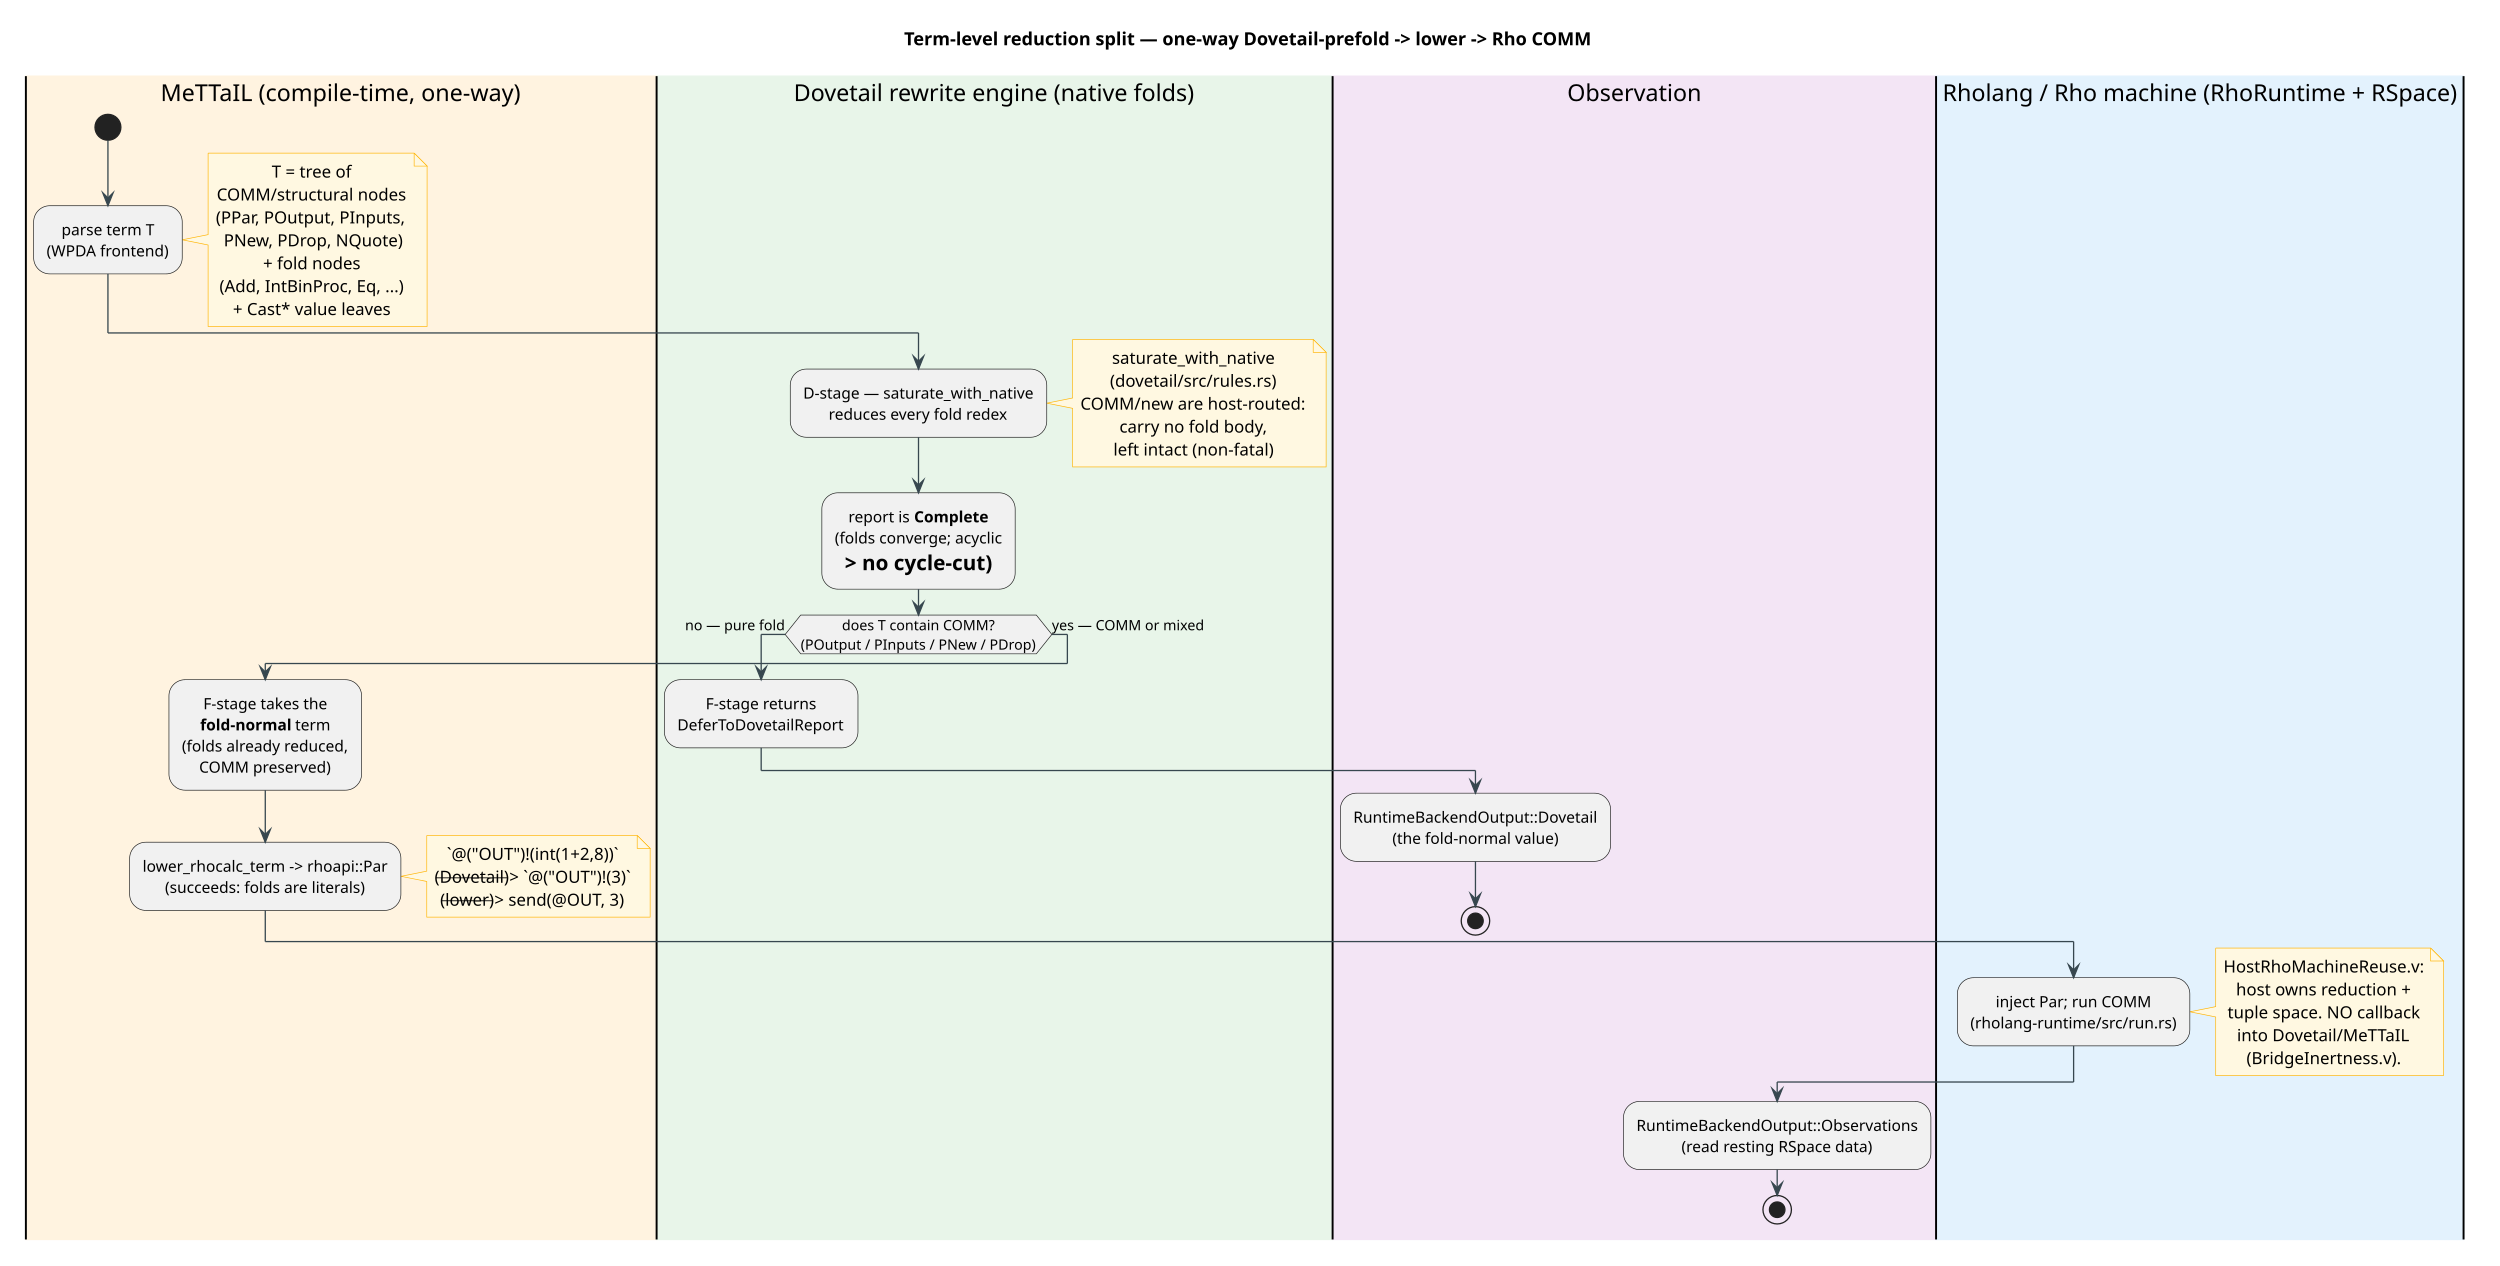
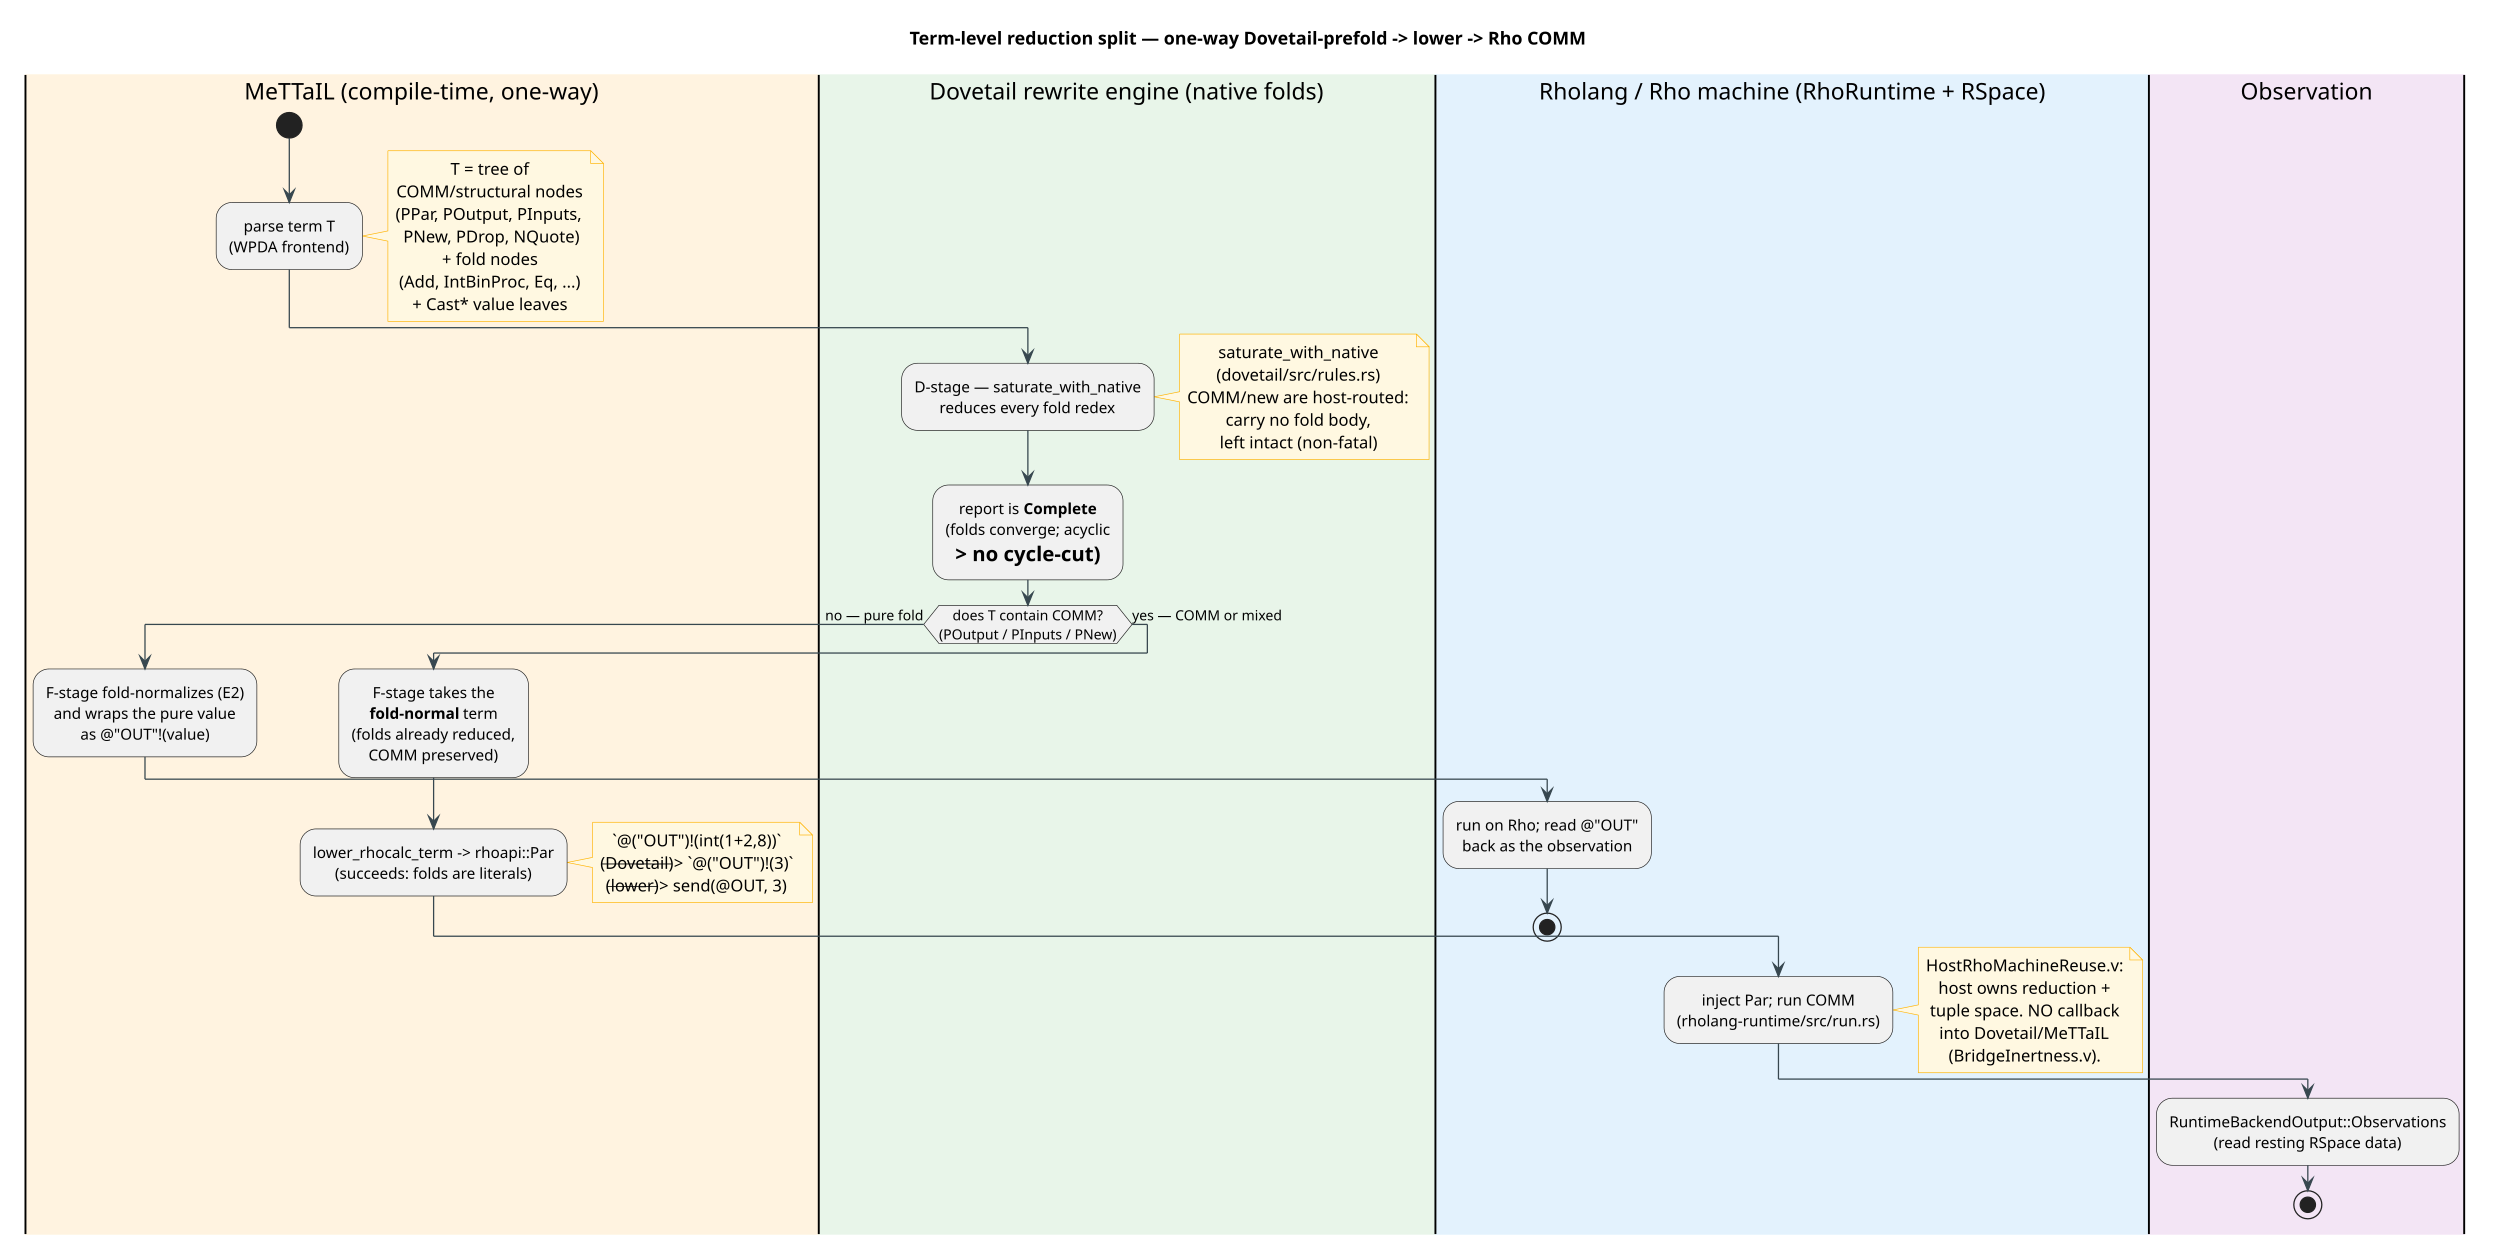
- <svg xmlns="http://www.w3.org/2000/svg" contentStyleType="text/css" data-diagram-type="ACTIVITY" height="978px" preserveAspectRatio="none" style="width:1932px;height:978px;background:#FFFFFF;" version="1.1" viewBox="0 0 1932 978" width="1932px" zoomAndPan="magnify">
+ <svg xmlns="http://www.w3.org/2000/svg" contentStyleType="text/css" data-diagram-type="ACTIVITY" height="989px" preserveAspectRatio="none" style="width:1963px;height:989px;background:#FFFFFF;" version="1.1" viewBox="0 0 1963 989" width="1963px" zoomAndPan="magnify">
  <defs />
  <g>
    <g class="title" data-source-line="5">
-       <text fill="#000000" font-family="sans-serif" font-size="14" font-weight="700" lengthAdjust="spacing" textLength="532.838" x="698.674" y="34.966">Term-level reduction split — one-way Dovetail-prefold -&gt; lower -&gt; Rho COMM</text>
+       <text fill="#000000" font-family="sans-serif" font-size="14" font-weight="700" lengthAdjust="spacing" textLength="532.838" x="714.193" y="34.966">Term-level reduction split — one-way Dovetail-prefold -&gt; lower -&gt; Rho COMM</text>
    </g>
-     <rect fill="none" height="24.516" style="stroke:none;stroke-width:1;" width="1885.185" x="20" y="58.842" />
-     <rect fill="#FFF3E0" height="899.027" style="stroke:#FFF3E0;stroke-width:1;" width="487.428" x="20" y="58.842" />
-     <ellipse cx="83.412" cy="98.358" fill="#222222" rx="10" ry="10" style="stroke:#222222;stroke-width:1;" />
-     <path d="M160.825,118.358 L160.825,181.329 L140.825,185.329 L160.825,189.329 L160.825,252.3 A0,0 0 0 0 160.825,252.3 L330.051,252.3 A0,0 0 0 0 330.051,252.3 L330.051,128.358 L320.051,118.358 L160.825,118.358 A0,0 0 0 0 160.825,118.358" fill="#FFF8E1" style="stroke:#FFB300;stroke-width:0.5;" />
-     <path d="M320.051,118.358 L320.051,128.358 L330.051,128.358 L320.051,118.358" fill="#FFF8E1" style="stroke:#FFB300;stroke-width:0.5;" />
-     <text fill="#000000" font-family="sans-serif" font-size="13" lengthAdjust="spacing" textLength="61.867" x="210.004" y="137.255">T = tree of</text>
-     <text fill="#000000" font-family="sans-serif" font-size="13" lengthAdjust="spacing" textLength="146.926" x="167.475" y="154.961">COMM/structural nodes</text>
-     <text fill="#000000" font-family="sans-serif" font-size="13" lengthAdjust="spacing" textLength="148.226" x="166.825" y="172.667">(PPar, POutput, PInputs,</text>
-     <text fill="#000000" font-family="sans-serif" font-size="13" lengthAdjust="spacing" textLength="139.464" x="172.896" y="190.373">PNew, PDrop, NQuote)</text>
-     <text fill="#000000" font-family="sans-serif" font-size="13" lengthAdjust="spacing" textLength="75.335" x="203.27" y="208.079">+ fold nodes</text>
-     <text fill="#000000" font-family="sans-serif" font-size="13" lengthAdjust="spacing" textLength="142.675" x="169.6" y="225.785">(Add, IntBinProc, Eq, ...)</text>
-     <text fill="#000000" font-family="sans-serif" font-size="13" lengthAdjust="spacing" textLength="121.927" x="179.974" y="243.491">+ Cast* value leaves</text>
-     <rect fill="#F1F1F1" height="52.688" rx="12.5" ry="12.5" style="stroke:#181818;stroke-width:0.5;" width="114.825" x="26" y="158.985" />
-     <text fill="#000000" font-family="sans-serif" font-size="12" lengthAdjust="spacing" textLength="71.772" x="47.526" y="181.813">parse term T</text>
-     <text fill="#000000" font-family="sans-serif" font-size="12" lengthAdjust="spacing" textLength="94.825" x="36" y="198.157">(WPDA frontend)</text>
-     <rect fill="#F1F1F1" height="85.376" rx="12.5" ry="12.5" style="stroke:#181818;stroke-width:0.5;" width="148.881" x="130.562" y="525.274" />
-     <text fill="#000000" font-family="sans-serif" font-size="12" lengthAdjust="spacing" textLength="95.797" x="157.104" y="548.102">F-stage takes the</text>
-     <text fill="#000000" font-family="sans-serif" font-size="12" font-weight="700" lengthAdjust="spacing" textLength="70.272" x="154.668" y="564.446">fold-normal</text>
-     <text fill="#000000" font-family="sans-serif" font-size="12" lengthAdjust="spacing" textLength="27.276" x="228.06" y="564.446">term</text>
-     <text fill="#000000" font-family="sans-serif" font-size="12" lengthAdjust="spacing" textLength="128.881" x="140.562" y="580.79">(folds already reduced,</text>
-     <text fill="#000000" font-family="sans-serif" font-size="12" lengthAdjust="spacing" textLength="102.265" x="153.87" y="597.134">COMM preserved)</text>
-     <path d="M329.809,645.65 L329.809,673.21 L309.809,677.21 L329.809,681.21 L329.809,708.769 A0,0 0 0 0 329.809,708.769 L502.428,708.769 A0,0 0 0 0 502.428,708.769 L502.428,655.65 L492.428,645.65 L329.809,645.65 A0,0 0 0 0 329.809,645.65" fill="#FFF8E1" style="stroke:#FFB300;stroke-width:0.5;" />
-     <path d="M492.428,645.65 L492.428,655.65 L502.428,655.65 L492.428,645.65" fill="#FFF8E1" style="stroke:#FFB300;stroke-width:0.5;" />
-     <text fill="#000000" font-family="sans-serif" font-size="13" lengthAdjust="spacing" textLength="132.691" x="345.273" y="664.547">`@("OUT")!(int(1+2,8))`</text>
-     <text fill="#000000" font-family="sans-serif" font-size="13" lengthAdjust="spacing" text-decoration="line-through" textLength="57.785" x="335.809" y="682.254">(Dovetail)</text>
-     <text fill="#000000" font-family="sans-serif" font-size="13" lengthAdjust="spacing" textLength="93.834" x="393.594" y="682.254">&gt; `@("OUT")!(3)`</text>
-     <text fill="#000000" font-family="sans-serif" font-size="13" lengthAdjust="spacing" text-decoration="line-through" textLength="41.938" x="340.112" y="699.96">(lower)</text>
-     <text fill="#000000" font-family="sans-serif" font-size="13" lengthAdjust="spacing" textLength="101.075" x="382.05" y="699.96">&gt; send(@OUT, 3)</text>
-     <rect fill="#F1F1F1" height="52.688" rx="12.5" ry="12.5" style="stroke:#181818;stroke-width:0.5;" width="209.613" x="100.195" y="650.865" />
-     <text fill="#000000" font-family="sans-serif" font-size="12" lengthAdjust="spacing" textLength="189.613" x="110.195" y="673.693">lower_rhocalc_term -&gt; rhoapi::Par</text>
-     <text fill="#000000" font-family="sans-serif" font-size="12" lengthAdjust="spacing" textLength="155.017" x="127.493" y="690.038">(succeeds: folds are literals)</text>
-     <line style="stroke:#000000;stroke-width:1.5;" x1="20" x2="20" y1="58.842" y2="957.869" />
-     <rect fill="#E8F5E9" height="899.027" style="stroke:#E8F5E9;stroke-width:1;" width="522.405" x="507.428" y="58.842" />
-     <path d="M828.931,262.3 L828.931,307.565 L808.931,311.565 L828.931,315.565 L828.931,360.83 A0,0 0 0 0 828.931,360.83 L1024.833,360.83 A0,0 0 0 0 1024.833,360.83 L1024.833,272.3 L1014.833,262.3 L828.931,262.3 A0,0 0 0 0 828.931,262.3" fill="#FFF8E1" style="stroke:#FFB300;stroke-width:0.5;" />
-     <path d="M1014.833,262.3 L1014.833,272.3 L1024.833,272.3 L1014.833,262.3" fill="#FFF8E1" style="stroke:#FFB300;stroke-width:0.5;" />
-     <text fill="#000000" font-family="sans-serif" font-size="13" lengthAdjust="spacing" textLength="126.087" x="859.338" y="281.197">saturate_with_native</text>
-     <text fill="#000000" font-family="sans-serif" font-size="13" lengthAdjust="spacing" textLength="129.194" x="857.785" y="298.903">(dovetail/src/rules.rs)</text>
-     <text fill="#000000" font-family="sans-serif" font-size="13" lengthAdjust="spacing" textLength="174.902" x="834.931" y="316.609">COMM/new are host-routed:</text>
-     <text fill="#000000" font-family="sans-serif" font-size="13" lengthAdjust="spacing" textLength="114.595" x="865.084" y="334.315">carry no fold body,</text>
-     <text fill="#000000" font-family="sans-serif" font-size="13" lengthAdjust="spacing" textLength="123.942" x="860.411" y="352.021">left intact (non-fatal)</text>
-     <rect fill="#F1F1F1" height="52.688" rx="12.5" ry="12.5" style="stroke:#181818;stroke-width:0.5;" width="198.213" x="610.717" y="285.221" />
-     <text fill="#000000" font-family="sans-serif" font-size="12" lengthAdjust="spacing" textLength="178.213" x="620.717" y="308.049">D-stage — saturate_with_native</text>
-     <text fill="#000000" font-family="sans-serif" font-size="12" lengthAdjust="spacing" textLength="138.949" x="640.35" y="324.393">reduces every fold redex</text>
-     <rect fill="#F1F1F1" height="74.48" rx="12.5" ry="12.5" style="stroke:#181818;stroke-width:0.5;" width="149.397" x="635.126" y="380.83" />
-     <text fill="#000000" font-family="sans-serif" font-size="12" lengthAdjust="spacing" textLength="47.616" x="655.656" y="403.658">report is</text>
-     <text fill="#000000" font-family="sans-serif" font-size="12" font-weight="700" lengthAdjust="spacing" textLength="57.6" x="706.392" y="403.658">Complete</text>
-     <text fill="#000000" font-family="sans-serif" font-size="12" lengthAdjust="spacing" textLength="129.397" x="645.126" y="420.002">(folds converge; acyclic</text>
-     <text fill="#000000" font-family="sans-serif" font-size="16" font-weight="700" lengthAdjust="spacing" textLength="113.984" x="652.832" y="440.622">&gt; no cycle-cut)</text>
-     <polygon fill="#F1F1F1" points="618.783,475.31,800.865,475.31,812.865,490.292,800.865,505.274,618.783,505.274,606.783,490.292,618.783,475.31" style="stroke:#181818;stroke-width:0.5;stroke-linejoin:miter;stroke-miterlimit:10;" />
-     <text fill="#000000" font-family="sans-serif" font-size="11" lengthAdjust="spacing" textLength="118.37" x="650.639" y="487.069">does T contain COMM?</text>
-     <text fill="#000000" font-family="sans-serif" font-size="11" lengthAdjust="spacing" textLength="182.082" x="618.783" y="502.051">(POutput / PInputs / PNew / PDrop)</text>
-     <text fill="#000000" font-family="sans-serif" font-size="11" lengthAdjust="spacing" textLength="77.384" x="529.399" y="487.069">no — pure fold</text>
-     <text fill="#000000" font-family="sans-serif" font-size="11" lengthAdjust="spacing" textLength="118.128" x="812.865" y="487.069">yes — COMM or mixed</text>
-     <rect fill="#F1F1F1" height="52.688" rx="12.5" ry="12.5" style="stroke:#181818;stroke-width:0.5;" width="149.613" x="513.428" y="525.274" />
-     <text fill="#000000" font-family="sans-serif" font-size="12" lengthAdjust="spacing" textLength="85.765" x="545.352" y="548.102">F-stage returns</text>
-     <text fill="#000000" font-family="sans-serif" font-size="12" lengthAdjust="spacing" textLength="129.613" x="523.428" y="564.446">DeferToDovetailReport</text>
-     <line style="stroke:#000000;stroke-width:1.5;" x1="507.428" x2="507.428" y1="58.842" y2="957.869" />
-     <rect fill="#F3E5F5" height="899.027" style="stroke:#F3E5F5;stroke-width:1;" width="466.359" x="1029.833" y="58.842" />
-     <rect fill="#F1F1F1" height="52.688" rx="12.5" ry="12.5" style="stroke:#181818;stroke-width:0.5;" width="208.797" x="1035.833" y="612.962" />
-     <text fill="#000000" font-family="sans-serif" font-size="12" lengthAdjust="spacing" textLength="188.797" x="1045.833" y="635.79">RuntimeBackendOutput::Dovetail</text>
-     <text fill="#000000" font-family="sans-serif" font-size="12" lengthAdjust="spacing" textLength="128.473" x="1075.995" y="652.134">(the fold-normal value)</text>
-     <ellipse cx="1140.232" cy="711.65" fill="none" rx="11" ry="11" style="stroke:#222222;stroke-width:1;" />
-     <ellipse cx="1140.232" cy="711.65" fill="#222222" rx="6" ry="6" style="stroke:#222222;stroke-width:1;" />
-     <rect fill="#F1F1F1" height="52.688" rx="12.5" ry="12.5" style="stroke:#181818;stroke-width:0.5;" width="237.561" x="1254.63" y="851.181" />
-     <text fill="#000000" font-family="sans-serif" font-size="12" lengthAdjust="spacing" textLength="217.561" x="1264.63" y="874.009">RuntimeBackendOutput::Observations</text>
-     <text fill="#000000" font-family="sans-serif" font-size="12" lengthAdjust="spacing" textLength="147.961" x="1299.43" y="890.353">(read resting RSpace data)</text>
-     <ellipse cx="1373.411" cy="934.869" fill="none" rx="11" ry="11" style="stroke:#222222;stroke-width:1;" />
-     <ellipse cx="1373.411" cy="934.869" fill="#222222" rx="6" ry="6" style="stroke:#222222;stroke-width:1;" />
-     <line style="stroke:#000000;stroke-width:1.5;" x1="1029.833" x2="1029.833" y1="58.842" y2="957.869" />
-     <rect fill="#E3F2FD" height="899.027" style="stroke:#E3F2FD;stroke-width:1;" width="407.654" x="1496.192" y="58.842" />
-     <path d="M1712.299,732.65 L1712.299,777.915 L1692.299,781.915 L1712.299,785.915 L1712.299,831.181 A0,0 0 0 0 1712.299,831.181 L1888.363,831.181 A0,0 0 0 0 1888.363,831.181 L1888.363,742.65 L1878.363,732.65 L1712.299,732.65 A0,0 0 0 0 1712.299,732.65" fill="#FFF8E1" style="stroke:#FFB300;stroke-width:0.5;" />
-     <path d="M1878.363,732.65 L1878.363,742.65 L1888.363,742.65 L1878.363,732.65" fill="#FFF8E1" style="stroke:#FFB300;stroke-width:0.5;" />
-     <text fill="#000000" font-family="sans-serif" font-size="13" lengthAdjust="spacing" textLength="155.064" x="1718.299" y="751.547">HostRhoMachineReuse.v:</text>
-     <text fill="#000000" font-family="sans-serif" font-size="13" lengthAdjust="spacing" textLength="135.655" x="1728.003" y="769.254">host owns reduction +</text>
-     <text fill="#000000" font-family="sans-serif" font-size="13" lengthAdjust="spacing" textLength="148.863" x="1721.399" y="786.96">tuple space. NO callback</text>
-     <text fill="#000000" font-family="sans-serif" font-size="13" lengthAdjust="spacing" textLength="134.238" x="1728.712" y="804.665">into Dovetail/MeTTaIL</text>
-     <text fill="#000000" font-family="sans-serif" font-size="13" lengthAdjust="spacing" textLength="119.522" x="1736.07" y="822.371">(BridgeInertness.v).</text>
-     <rect fill="#F1F1F1" height="52.688" rx="12.5" ry="12.5" style="stroke:#181818;stroke-width:0.5;" width="179.625" x="1512.674" y="755.571" />
-     <text fill="#000000" font-family="sans-serif" font-size="12" lengthAdjust="spacing" textLength="120.505" x="1542.234" y="778.399">inject Par; run COMM</text>
-     <text fill="#000000" font-family="sans-serif" font-size="12" lengthAdjust="spacing" textLength="159.625" x="1522.674" y="794.744">(rholang-runtime/src/run.rs)</text>
-     <line style="stroke:#000000;stroke-width:1.5;" x1="1496.192" x2="1496.192" y1="58.842" y2="957.869" />
-     <line style="stroke:#000000;stroke-width:1.5;" x1="1903.845" x2="1903.845" y1="58.842" y2="957.869" />
-     <line style="stroke:#37474F;stroke-width:1;" x1="83.412" x2="83.412" y1="108.358" y2="158.985" />
-     <polygon fill="#37474F" points="79.412,148.985,83.412,158.985,87.412,148.985,83.412,152.985" style="stroke:#37474F;stroke-width:1;stroke-linejoin:miter;stroke-miterlimit:10;" />
-     <line style="stroke:#37474F;stroke-width:1;" x1="205.002" x2="205.002" y1="610.65" y2="650.865" />
-     <polygon fill="#37474F" points="201.002,640.865,205.002,650.865,209.002,640.865,205.002,644.865" style="stroke:#37474F;stroke-width:1;stroke-linejoin:miter;stroke-miterlimit:10;" />
-     <line style="stroke:#37474F;stroke-width:1;" x1="709.824" x2="709.824" y1="337.909" y2="380.83" />
-     <polygon fill="#37474F" points="705.824,370.83,709.824,380.83,713.824,370.83,709.824,374.83" style="stroke:#37474F;stroke-width:1;stroke-linejoin:miter;stroke-miterlimit:10;" />
-     <line style="stroke:#37474F;stroke-width:1;" x1="606.783" x2="588.234" y1="490.292" y2="490.292" />
-     <line style="stroke:#37474F;stroke-width:1;" x1="588.234" x2="588.234" y1="490.292" y2="525.274" />
-     <polygon fill="#37474F" points="584.234,515.274,588.234,525.274,592.234,515.274,588.234,519.274" style="stroke:#37474F;stroke-width:1;stroke-linejoin:miter;stroke-miterlimit:10;" />
-     <line style="stroke:#37474F;stroke-width:1;" x1="709.824" x2="709.824" y1="455.31" y2="475.31" />
-     <polygon fill="#37474F" points="705.824,465.31,709.824,475.31,713.824,465.31,709.824,469.31" style="stroke:#37474F;stroke-width:1;stroke-linejoin:miter;stroke-miterlimit:10;" />
-     <line style="stroke:#37474F;stroke-width:1;" x1="1140.232" x2="1140.232" y1="665.65" y2="700.65" />
-     <polygon fill="#37474F" points="1136.232,690.65,1140.232,700.65,1144.232,690.65,1140.232,694.65" style="stroke:#37474F;stroke-width:1;stroke-linejoin:miter;stroke-miterlimit:10;" />
-     <line style="stroke:#37474F;stroke-width:1;" x1="1373.411" x2="1373.411" y1="903.869" y2="923.869" />
-     <polygon fill="#37474F" points="1369.411,913.869,1373.411,923.869,1377.411,913.869,1373.411,917.869" style="stroke:#37474F;stroke-width:1;stroke-linejoin:miter;stroke-miterlimit:10;" />
-     <line style="stroke:#37474F;stroke-width:1;" x1="83.412" x2="83.412" y1="211.673" y2="257.3" />
-     <line style="stroke:#37474F;stroke-width:1;" x1="83.412" x2="709.824" y1="257.3" y2="257.3" />
-     <line style="stroke:#37474F;stroke-width:1;" x1="709.824" x2="709.824" y1="257.3" y2="285.221" />
-     <polygon fill="#37474F" points="705.824,275.221,709.824,285.221,713.824,275.221,709.824,279.221" style="stroke:#37474F;stroke-width:1;stroke-linejoin:miter;stroke-miterlimit:10;" />
-     <line style="stroke:#37474F;stroke-width:1;" x1="588.234" x2="588.234" y1="577.962" y2="595.462" />
-     <line style="stroke:#37474F;stroke-width:1;" x1="588.234" x2="1140.232" y1="595.462" y2="595.462" />
-     <line style="stroke:#37474F;stroke-width:1;" x1="1140.232" x2="1140.232" y1="595.462" y2="612.962" />
-     <polygon fill="#37474F" points="1136.232,602.962,1140.232,612.962,1144.232,602.962,1140.232,606.962" style="stroke:#37474F;stroke-width:1;stroke-linejoin:miter;stroke-miterlimit:10;" />
-     <line style="stroke:#37474F;stroke-width:1;" x1="205.002" x2="205.002" y1="703.554" y2="727.65" />
-     <line style="stroke:#37474F;stroke-width:1;" x1="205.002" x2="1602.486" y1="727.65" y2="727.65" />
-     <line style="stroke:#37474F;stroke-width:1;" x1="1602.486" x2="1602.486" y1="727.65" y2="755.571" />
-     <polygon fill="#37474F" points="1598.486,745.571,1602.486,755.571,1606.486,745.571,1602.486,749.571" style="stroke:#37474F;stroke-width:1;stroke-linejoin:miter;stroke-miterlimit:10;" />
-     <line style="stroke:#37474F;stroke-width:1;" x1="1602.486" x2="1602.486" y1="808.26" y2="836.181" />
-     <line style="stroke:#37474F;stroke-width:1;" x1="1602.486" x2="1373.411" y1="836.181" y2="836.181" />
-     <line style="stroke:#37474F;stroke-width:1;" x1="1373.411" x2="1373.411" y1="836.181" y2="851.181" />
-     <polygon fill="#37474F" points="1369.411,841.181,1373.411,851.181,1377.411,841.181,1373.411,845.181" style="stroke:#37474F;stroke-width:1;stroke-linejoin:miter;stroke-miterlimit:10;" />
-     <line style="stroke:#37474F;stroke-width:1;" x1="812.865" x2="824.865" y1="490.292" y2="490.292" />
-     <line style="stroke:#37474F;stroke-width:1;" x1="824.865" x2="824.865" y1="490.292" y2="512.765" />
-     <line style="stroke:#37474F;stroke-width:1;" x1="824.865" x2="205.002" y1="512.765" y2="512.765" />
-     <line style="stroke:#37474F;stroke-width:1;" x1="205.002" x2="205.002" y1="512.765" y2="525.274" />
-     <polygon fill="#37474F" points="201.002,515.274,205.002,525.274,209.002,515.274,205.002,519.274" style="stroke:#37474F;stroke-width:1;stroke-linejoin:miter;stroke-miterlimit:10;" />
-     <text fill="#000000" font-family="sans-serif" font-size="18" lengthAdjust="spacing" textLength="279.286" x="124.071" y="78.084">MeTTaIL (compile-time, one-way)</text>
-     <text fill="#000000" font-family="sans-serif" font-size="18" lengthAdjust="spacing" textLength="310.534" x="613.363" y="78.084">Dovetail rewrite engine (native folds)</text>
-     <text fill="#000000" font-family="sans-serif" font-size="18" lengthAdjust="spacing" textLength="103.733" x="1211.146" y="78.084">Observation</text>
-     <text fill="#000000" font-family="sans-serif" font-size="18" lengthAdjust="spacing" textLength="397.654" x="1501.192" y="78.084">Rholang / Rho machine (RhoRuntime + RSpace)</text>
+     <rect fill="none" height="24.516" style="stroke:none;stroke-width:1;" width="1916.224" x="20" y="58.842" />
+     <rect fill="#FFF3E0" height="910.145" style="stroke:#FFF3E0;stroke-width:1;" width="622.896" x="20" y="58.842" />
+     <ellipse cx="227.157" cy="98.358" fill="#222222" rx="10" ry="10" style="stroke:#222222;stroke-width:1;" />
+     <path d="M304.57,118.358 L304.57,181.329 L284.57,185.329 L304.57,189.329 L304.57,252.3 A0,0 0 0 0 304.57,252.3 L473.796,252.3 A0,0 0 0 0 473.796,252.3 L473.796,128.358 L463.796,118.358 L304.57,118.358 A0,0 0 0 0 304.57,118.358" fill="#FFF8E1" style="stroke:#FFB300;stroke-width:0.5;" />
+     <path d="M463.796,118.358 L463.796,128.358 L473.796,128.358 L463.796,118.358" fill="#FFF8E1" style="stroke:#FFB300;stroke-width:0.5;" />
+     <text fill="#000000" font-family="sans-serif" font-size="13" lengthAdjust="spacing" textLength="61.867" x="353.749" y="137.255">T = tree of</text>
+     <text fill="#000000" font-family="sans-serif" font-size="13" lengthAdjust="spacing" textLength="146.926" x="311.22" y="154.961">COMM/structural nodes</text>
+     <text fill="#000000" font-family="sans-serif" font-size="13" lengthAdjust="spacing" textLength="148.226" x="310.57" y="172.667">(PPar, POutput, PInputs,</text>
+     <text fill="#000000" font-family="sans-serif" font-size="13" lengthAdjust="spacing" textLength="139.464" x="316.641" y="190.373">PNew, PDrop, NQuote)</text>
+     <text fill="#000000" font-family="sans-serif" font-size="13" lengthAdjust="spacing" textLength="75.335" x="347.015" y="208.079">+ fold nodes</text>
+     <text fill="#000000" font-family="sans-serif" font-size="13" lengthAdjust="spacing" textLength="142.675" x="313.345" y="225.785">(Add, IntBinProc, Eq, ...)</text>
+     <text fill="#000000" font-family="sans-serif" font-size="13" lengthAdjust="spacing" textLength="121.927" x="323.719" y="243.491">+ Cast* value leaves</text>
+     <rect fill="#F1F1F1" height="52.688" rx="12.5" ry="12.5" style="stroke:#181818;stroke-width:0.5;" width="114.825" x="169.745" y="158.985" />
+     <text fill="#000000" font-family="sans-serif" font-size="12" lengthAdjust="spacing" textLength="71.772" x="191.271" y="181.813">parse term T</text>
+     <text fill="#000000" font-family="sans-serif" font-size="12" lengthAdjust="spacing" textLength="94.825" x="179.745" y="198.157">(WPDA frontend)</text>
+     <rect fill="#F1F1F1" height="69.032" rx="12.5" ry="12.5" style="stroke:#181818;stroke-width:0.5;" width="175.689" x="26" y="525.274" />
+     <text fill="#000000" font-family="sans-serif" font-size="12" lengthAdjust="spacing" textLength="155.689" x="36" y="548.102">F-stage fold-normalizes (E2)</text>
+     <text fill="#000000" font-family="sans-serif" font-size="12" lengthAdjust="spacing" textLength="143.401" x="42.144" y="564.446">and wraps the pure value</text>
+     <text fill="#000000" font-family="sans-serif" font-size="12" lengthAdjust="spacing" textLength="101.533" x="63.078" y="580.79">as @"OUT"!(value)</text>
+     <rect fill="#F1F1F1" height="85.376" rx="12.5" ry="12.5" style="stroke:#181818;stroke-width:0.5;" width="148.881" x="266.029" y="525.274" />
+     <text fill="#000000" font-family="sans-serif" font-size="12" lengthAdjust="spacing" textLength="95.797" x="292.572" y="548.102">F-stage takes the</text>
+     <text fill="#000000" font-family="sans-serif" font-size="12" font-weight="700" lengthAdjust="spacing" textLength="70.272" x="290.135" y="564.446">fold-normal</text>
+     <text fill="#000000" font-family="sans-serif" font-size="12" lengthAdjust="spacing" textLength="27.276" x="363.528" y="564.446">term</text>
+     <text fill="#000000" font-family="sans-serif" font-size="12" lengthAdjust="spacing" textLength="128.881" x="276.029" y="580.79">(folds already reduced,</text>
+     <text fill="#000000" font-family="sans-serif" font-size="12" lengthAdjust="spacing" textLength="102.265" x="289.337" y="597.134">COMM preserved)</text>
+     <path d="M465.276,645.65 L465.276,673.21 L445.276,677.21 L465.276,681.21 L465.276,708.769 A0,0 0 0 0 465.276,708.769 L637.896,708.769 A0,0 0 0 0 637.896,708.769 L637.896,655.65 L627.896,645.65 L465.276,645.65 A0,0 0 0 0 465.276,645.65" fill="#FFF8E1" style="stroke:#FFB300;stroke-width:0.5;" />
+     <path d="M627.896,645.65 L627.896,655.65 L637.896,655.65 L627.896,645.65" fill="#FFF8E1" style="stroke:#FFB300;stroke-width:0.5;" />
+     <text fill="#000000" font-family="sans-serif" font-size="13" lengthAdjust="spacing" textLength="132.691" x="480.74" y="664.547">`@("OUT")!(int(1+2,8))`</text>
+     <text fill="#000000" font-family="sans-serif" font-size="13" lengthAdjust="spacing" text-decoration="line-through" textLength="57.785" x="471.276" y="682.254">(Dovetail)</text>
+     <text fill="#000000" font-family="sans-serif" font-size="13" lengthAdjust="spacing" textLength="93.834" x="529.062" y="682.254">&gt; `@("OUT")!(3)`</text>
+     <text fill="#000000" font-family="sans-serif" font-size="13" lengthAdjust="spacing" text-decoration="line-through" textLength="41.938" x="475.579" y="699.96">(lower)</text>
+     <text fill="#000000" font-family="sans-serif" font-size="13" lengthAdjust="spacing" textLength="101.075" x="517.518" y="699.96">&gt; send(@OUT, 3)</text>
+     <rect fill="#F1F1F1" height="52.688" rx="12.5" ry="12.5" style="stroke:#181818;stroke-width:0.5;" width="209.613" x="235.663" y="650.865" />
+     <text fill="#000000" font-family="sans-serif" font-size="12" lengthAdjust="spacing" textLength="189.613" x="245.663" y="673.693">lower_rhocalc_term -&gt; rhoapi::Par</text>
+     <text fill="#000000" font-family="sans-serif" font-size="12" lengthAdjust="spacing" textLength="155.017" x="262.961" y="690.038">(succeeds: folds are literals)</text>
+     <line style="stroke:#000000;stroke-width:1.5;" x1="20" x2="20" y1="58.842" y2="968.987" />
+     <rect fill="#E8F5E9" height="910.145" style="stroke:#E8F5E9;stroke-width:1;" width="484.204" x="642.896" y="58.842" />
+     <path d="M926.198,262.3 L926.198,307.565 L906.198,311.565 L926.198,315.565 L926.198,360.83 A0,0 0 0 0 926.198,360.83 L1122.1,360.83 A0,0 0 0 0 1122.1,360.83 L1122.1,272.3 L1112.1,262.3 L926.198,262.3 A0,0 0 0 0 926.198,262.3" fill="#FFF8E1" style="stroke:#FFB300;stroke-width:0.5;" />
+     <path d="M1112.1,262.3 L1112.1,272.3 L1122.1,272.3 L1112.1,262.3" fill="#FFF8E1" style="stroke:#FFB300;stroke-width:0.5;" />
+     <text fill="#000000" font-family="sans-serif" font-size="13" lengthAdjust="spacing" textLength="126.087" x="956.605" y="281.197">saturate_with_native</text>
+     <text fill="#000000" font-family="sans-serif" font-size="13" lengthAdjust="spacing" textLength="129.194" x="955.052" y="298.903">(dovetail/src/rules.rs)</text>
+     <text fill="#000000" font-family="sans-serif" font-size="13" lengthAdjust="spacing" textLength="174.902" x="932.198" y="316.609">COMM/new are host-routed:</text>
+     <text fill="#000000" font-family="sans-serif" font-size="13" lengthAdjust="spacing" textLength="114.595" x="962.351" y="334.315">carry no fold body,</text>
+     <text fill="#000000" font-family="sans-serif" font-size="13" lengthAdjust="spacing" textLength="123.942" x="957.678" y="352.021">left intact (non-fatal)</text>
+     <rect fill="#F1F1F1" height="52.688" rx="12.5" ry="12.5" style="stroke:#181818;stroke-width:0.5;" width="198.213" x="707.985" y="285.221" />
+     <text fill="#000000" font-family="sans-serif" font-size="12" lengthAdjust="spacing" textLength="178.213" x="717.985" y="308.049">D-stage — saturate_with_native</text>
+     <text fill="#000000" font-family="sans-serif" font-size="12" lengthAdjust="spacing" textLength="138.949" x="737.617" y="324.393">reduces every fold redex</text>
+     <rect fill="#F1F1F1" height="74.48" rx="12.5" ry="12.5" style="stroke:#181818;stroke-width:0.5;" width="149.397" x="732.393" y="380.83" />
+     <text fill="#000000" font-family="sans-serif" font-size="12" lengthAdjust="spacing" textLength="47.616" x="752.923" y="403.658">report is</text>
+     <text fill="#000000" font-family="sans-serif" font-size="12" font-weight="700" lengthAdjust="spacing" textLength="57.6" x="803.659" y="403.658">Complete</text>
+     <text fill="#000000" font-family="sans-serif" font-size="12" lengthAdjust="spacing" textLength="129.397" x="742.393" y="420.002">(folds converge; acyclic</text>
+     <text fill="#000000" font-family="sans-serif" font-size="16" font-weight="700" lengthAdjust="spacing" textLength="113.984" x="750.099" y="440.622">&gt; no cycle-cut)</text>
+     <polygon fill="#F1F1F1" points="737.28,475.31,876.902,475.31,888.902,490.292,876.902,505.274,737.28,505.274,725.28,490.292,737.28,475.31" style="stroke:#181818;stroke-width:0.5;stroke-linejoin:miter;stroke-miterlimit:10;" />
+     <text fill="#000000" font-family="sans-serif" font-size="11" lengthAdjust="spacing" textLength="118.37" x="747.906" y="487.069">does T contain COMM?</text>
+     <text fill="#000000" font-family="sans-serif" font-size="11" lengthAdjust="spacing" textLength="139.622" x="737.28" y="502.051">(POutput / PInputs / PNew)</text>
+     <text fill="#000000" font-family="sans-serif" font-size="11" lengthAdjust="spacing" textLength="77.384" x="647.896" y="487.069">no — pure fold</text>
+     <text fill="#000000" font-family="sans-serif" font-size="11" lengthAdjust="spacing" textLength="118.128" x="888.902" y="487.069">yes — COMM or mixed</text>
+     <line style="stroke:#000000;stroke-width:1.5;" x1="642.896" x2="642.896" y1="58.842" y2="968.987" />
+     <rect fill="#E3F2FD" height="910.145" style="stroke:#E3F2FD;stroke-width:1;" width="560.222" x="1127.1" y="58.842" />
+     <rect fill="#F1F1F1" height="52.688" rx="12.5" ry="12.5" style="stroke:#181818;stroke-width:0.5;" width="163.533" x="1133.1" y="629.306" />
+     <text fill="#000000" font-family="sans-serif" font-size="12" lengthAdjust="spacing" textLength="143.533" x="1143.1" y="652.134">run on Rho; read @"OUT"</text>
+     <text fill="#000000" font-family="sans-serif" font-size="12" lengthAdjust="spacing" textLength="133.681" x="1148.026" y="668.479">back as the observation</text>
+     <ellipse cx="1214.866" cy="727.995" fill="none" rx="11" ry="11" style="stroke:#222222;stroke-width:1;" />
+     <ellipse cx="1214.866" cy="727.995" fill="#222222" rx="6" ry="6" style="stroke:#222222;stroke-width:1;" />
+     <path d="M1506.258,743.769 L1506.258,789.034 L1486.258,793.034 L1506.258,797.034 L1506.258,842.299 A0,0 0 0 0 1506.258,842.299 L1682.322,842.299 A0,0 0 0 0 1682.322,842.299 L1682.322,753.769 L1672.322,743.769 L1506.258,743.769 A0,0 0 0 0 1506.258,743.769" fill="#FFF8E1" style="stroke:#FFB300;stroke-width:0.5;" />
+     <path d="M1672.322,743.769 L1672.322,753.769 L1682.322,753.769 L1672.322,743.769" fill="#FFF8E1" style="stroke:#FFB300;stroke-width:0.5;" />
+     <text fill="#000000" font-family="sans-serif" font-size="13" lengthAdjust="spacing" textLength="155.064" x="1512.258" y="762.665">HostRhoMachineReuse.v:</text>
+     <text fill="#000000" font-family="sans-serif" font-size="13" lengthAdjust="spacing" textLength="135.655" x="1521.963" y="780.371">host owns reduction +</text>
+     <text fill="#000000" font-family="sans-serif" font-size="13" lengthAdjust="spacing" textLength="148.863" x="1515.359" y="798.077">tuple space. NO callback</text>
+     <text fill="#000000" font-family="sans-serif" font-size="13" lengthAdjust="spacing" textLength="134.238" x="1522.671" y="815.784">into Dovetail/MeTTaIL</text>
+     <text fill="#000000" font-family="sans-serif" font-size="13" lengthAdjust="spacing" textLength="119.522" x="1530.029" y="833.49">(BridgeInertness.v).</text>
+     <rect fill="#F1F1F1" height="52.688" rx="12.5" ry="12.5" style="stroke:#181818;stroke-width:0.5;" width="179.625" x="1306.633" y="766.689" />
+     <text fill="#000000" font-family="sans-serif" font-size="12" lengthAdjust="spacing" textLength="120.505" x="1336.193" y="789.518">inject Par; run COMM</text>
+     <text fill="#000000" font-family="sans-serif" font-size="12" lengthAdjust="spacing" textLength="159.625" x="1316.633" y="805.862">(rholang-runtime/src/run.rs)</text>
+     <line style="stroke:#000000;stroke-width:1.5;" x1="1127.1" x2="1127.1" y1="58.842" y2="968.987" />
+     <rect fill="#F3E5F5" height="910.145" style="stroke:#F3E5F5;stroke-width:1;" width="247.561" x="1687.322" y="58.842" />
+     <rect fill="#F1F1F1" height="52.688" rx="12.5" ry="12.5" style="stroke:#181818;stroke-width:0.5;" width="237.561" x="1693.322" y="862.299" />
+     <text fill="#000000" font-family="sans-serif" font-size="12" lengthAdjust="spacing" textLength="217.561" x="1703.322" y="885.127">RuntimeBackendOutput::Observations</text>
+     <text fill="#000000" font-family="sans-serif" font-size="12" lengthAdjust="spacing" textLength="147.961" x="1738.122" y="901.471">(read resting RSpace data)</text>
+     <ellipse cx="1812.103" cy="945.987" fill="none" rx="11" ry="11" style="stroke:#222222;stroke-width:1;" />
+     <ellipse cx="1812.103" cy="945.987" fill="#222222" rx="6" ry="6" style="stroke:#222222;stroke-width:1;" />
+     <line style="stroke:#000000;stroke-width:1.5;" x1="1687.322" x2="1687.322" y1="58.842" y2="968.987" />
+     <line style="stroke:#000000;stroke-width:1.5;" x1="1934.884" x2="1934.884" y1="58.842" y2="968.987" />
+     <line style="stroke:#37474F;stroke-width:1;" x1="227.157" x2="227.157" y1="108.358" y2="158.985" />
+     <polygon fill="#37474F" points="223.157,148.985,227.157,158.985,231.157,148.985,227.157,152.985" style="stroke:#37474F;stroke-width:1;stroke-linejoin:miter;stroke-miterlimit:10;" />
+     <line style="stroke:#37474F;stroke-width:1;" x1="340.47" x2="340.47" y1="610.65" y2="650.865" />
+     <polygon fill="#37474F" points="336.47,640.865,340.47,650.865,344.47,640.865,340.47,644.865" style="stroke:#37474F;stroke-width:1;stroke-linejoin:miter;stroke-miterlimit:10;" />
+     <line style="stroke:#37474F;stroke-width:1;" x1="807.091" x2="807.091" y1="337.909" y2="380.83" />
+     <polygon fill="#37474F" points="803.091,370.83,807.091,380.83,811.091,370.83,807.091,374.83" style="stroke:#37474F;stroke-width:1;stroke-linejoin:miter;stroke-miterlimit:10;" />
+     <line style="stroke:#37474F;stroke-width:1;" x1="807.091" x2="807.091" y1="455.31" y2="475.31" />
+     <polygon fill="#37474F" points="803.091,465.31,807.091,475.31,811.091,465.31,807.091,469.31" style="stroke:#37474F;stroke-width:1;stroke-linejoin:miter;stroke-miterlimit:10;" />
+     <line style="stroke:#37474F;stroke-width:1;" x1="1214.866" x2="1214.866" y1="681.995" y2="716.995" />
+     <polygon fill="#37474F" points="1210.866,706.995,1214.866,716.995,1218.866,706.995,1214.866,710.995" style="stroke:#37474F;stroke-width:1;stroke-linejoin:miter;stroke-miterlimit:10;" />
+     <line style="stroke:#37474F;stroke-width:1;" x1="1812.103" x2="1812.103" y1="914.987" y2="934.987" />
+     <polygon fill="#37474F" points="1808.103,924.987,1812.103,934.987,1816.103,924.987,1812.103,928.987" style="stroke:#37474F;stroke-width:1;stroke-linejoin:miter;stroke-miterlimit:10;" />
+     <line style="stroke:#37474F;stroke-width:1;" x1="227.157" x2="227.157" y1="211.673" y2="257.3" />
+     <line style="stroke:#37474F;stroke-width:1;" x1="227.157" x2="807.091" y1="257.3" y2="257.3" />
+     <line style="stroke:#37474F;stroke-width:1;" x1="807.091" x2="807.091" y1="257.3" y2="285.221" />
+     <polygon fill="#37474F" points="803.091,275.221,807.091,285.221,811.091,275.221,807.091,279.221" style="stroke:#37474F;stroke-width:1;stroke-linejoin:miter;stroke-miterlimit:10;" />
+     <line style="stroke:#37474F;stroke-width:1;" x1="113.845" x2="113.845" y1="594.306" y2="611.806" />
+     <line style="stroke:#37474F;stroke-width:1;" x1="113.845" x2="1214.866" y1="611.806" y2="611.806" />
+     <line style="stroke:#37474F;stroke-width:1;" x1="1214.866" x2="1214.866" y1="611.806" y2="629.306" />
+     <polygon fill="#37474F" points="1210.866,619.306,1214.866,629.306,1218.866,619.306,1214.866,623.306" style="stroke:#37474F;stroke-width:1;stroke-linejoin:miter;stroke-miterlimit:10;" />
+     <line style="stroke:#37474F;stroke-width:1;" x1="340.47" x2="340.47" y1="703.554" y2="735.121" />
+     <line style="stroke:#37474F;stroke-width:1;" x1="340.47" x2="1396.446" y1="735.121" y2="735.121" />
+     <line style="stroke:#37474F;stroke-width:1;" x1="1396.446" x2="1396.446" y1="735.121" y2="766.689" />
+     <polygon fill="#37474F" points="1392.446,756.689,1396.446,766.689,1400.446,756.689,1396.446,760.689" style="stroke:#37474F;stroke-width:1;stroke-linejoin:miter;stroke-miterlimit:10;" />
+     <line style="stroke:#37474F;stroke-width:1;" x1="1396.446" x2="1396.446" y1="819.378" y2="847.299" />
+     <line style="stroke:#37474F;stroke-width:1;" x1="1396.446" x2="1812.103" y1="847.299" y2="847.299" />
+     <line style="stroke:#37474F;stroke-width:1;" x1="1812.103" x2="1812.103" y1="847.299" y2="862.299" />
+     <polygon fill="#37474F" points="1808.103,852.299,1812.103,862.299,1816.103,852.299,1812.103,856.299" style="stroke:#37474F;stroke-width:1;stroke-linejoin:miter;stroke-miterlimit:10;" />
+     <line style="stroke:#37474F;stroke-width:1;" x1="725.28" x2="113.845" y1="490.292" y2="490.292" />
+     <line style="stroke:#37474F;stroke-width:1;" x1="113.845" x2="113.845" y1="490.292" y2="525.274" />
+     <polygon fill="#37474F" points="109.845,515.274,113.845,525.274,117.845,515.274,113.845,519.274" style="stroke:#37474F;stroke-width:1;stroke-linejoin:miter;stroke-miterlimit:10;" />
+     <line style="stroke:#37474F;stroke-width:1;" x1="888.902" x2="900.902" y1="490.292" y2="490.292" />
+     <line style="stroke:#37474F;stroke-width:1;" x1="900.902" x2="900.902" y1="490.292" y2="512.765" />
+     <line style="stroke:#37474F;stroke-width:1;" x1="900.902" x2="340.47" y1="512.765" y2="512.765" />
+     <line style="stroke:#37474F;stroke-width:1;" x1="340.47" x2="340.47" y1="512.765" y2="525.274" />
+     <polygon fill="#37474F" points="336.47,515.274,340.47,525.274,344.47,515.274,340.47,519.274" style="stroke:#37474F;stroke-width:1;stroke-linejoin:miter;stroke-miterlimit:10;" />
+     <text fill="#000000" font-family="sans-serif" font-size="18" lengthAdjust="spacing" textLength="279.286" x="191.805" y="78.084">MeTTaIL (compile-time, one-way)</text>
+     <text fill="#000000" font-family="sans-serif" font-size="18" lengthAdjust="spacing" textLength="310.534" x="729.731" y="78.084">Dovetail rewrite engine (native folds)</text>
+     <text fill="#000000" font-family="sans-serif" font-size="18" lengthAdjust="spacing" textLength="397.654" x="1208.384" y="78.084">Rholang / Rho machine (RhoRuntime + RSpace)</text>
+     <text fill="#000000" font-family="sans-serif" font-size="18" lengthAdjust="spacing" textLength="103.733" x="1759.236" y="78.084">Observation</text>
  </g>
</svg>
